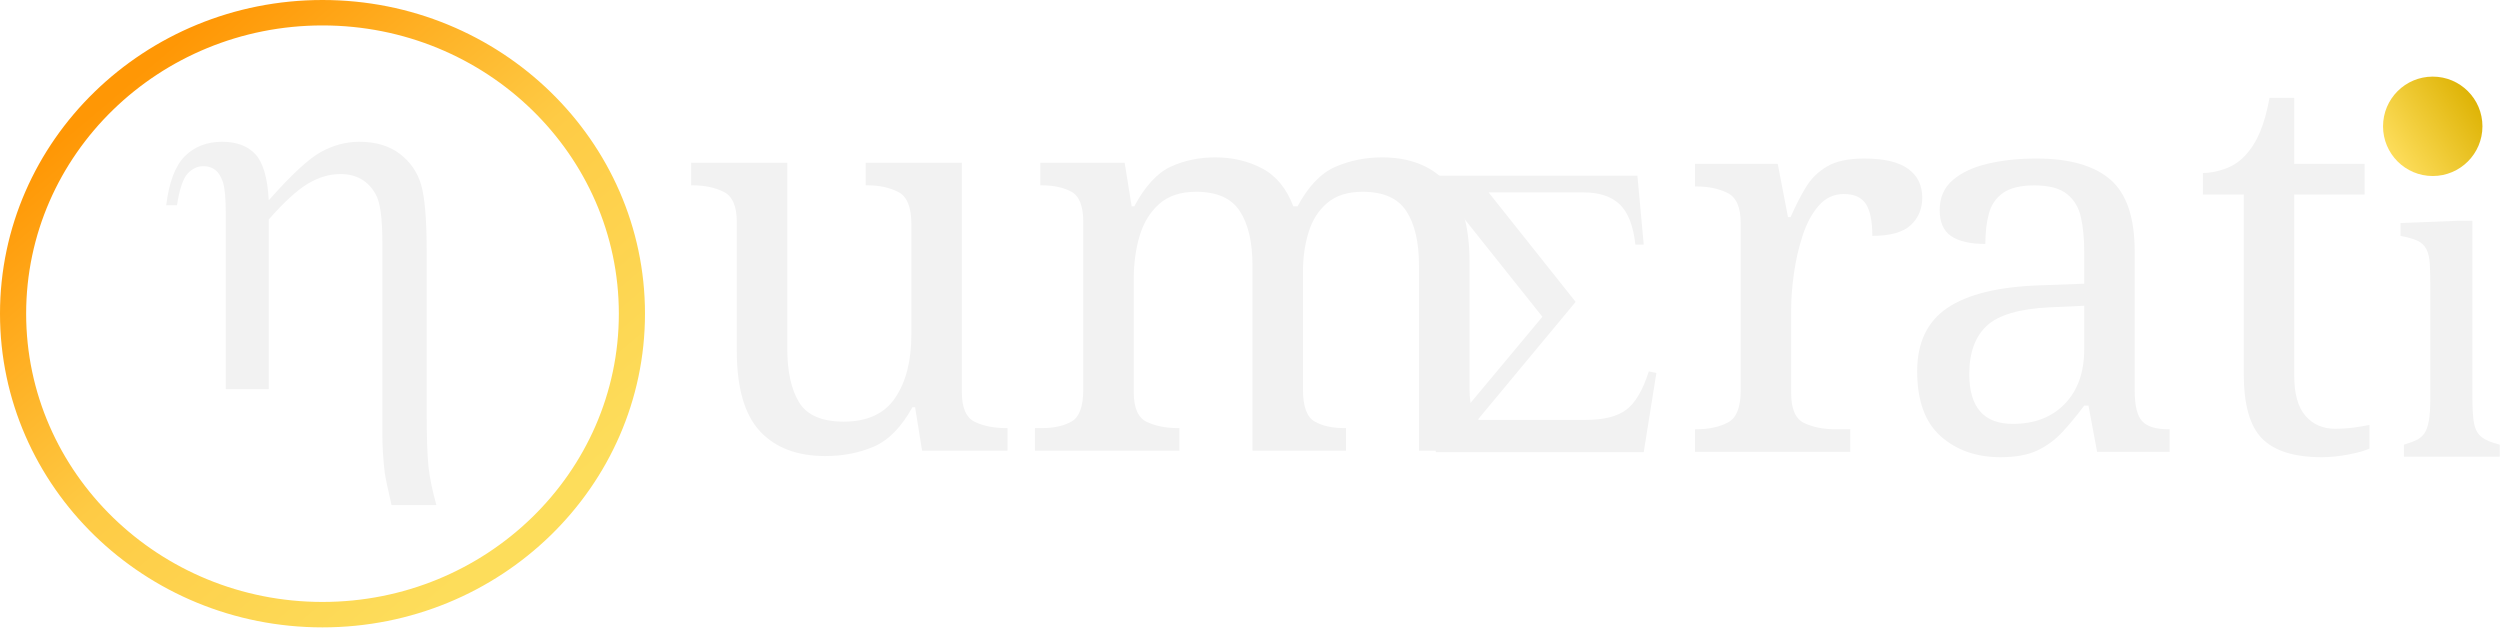
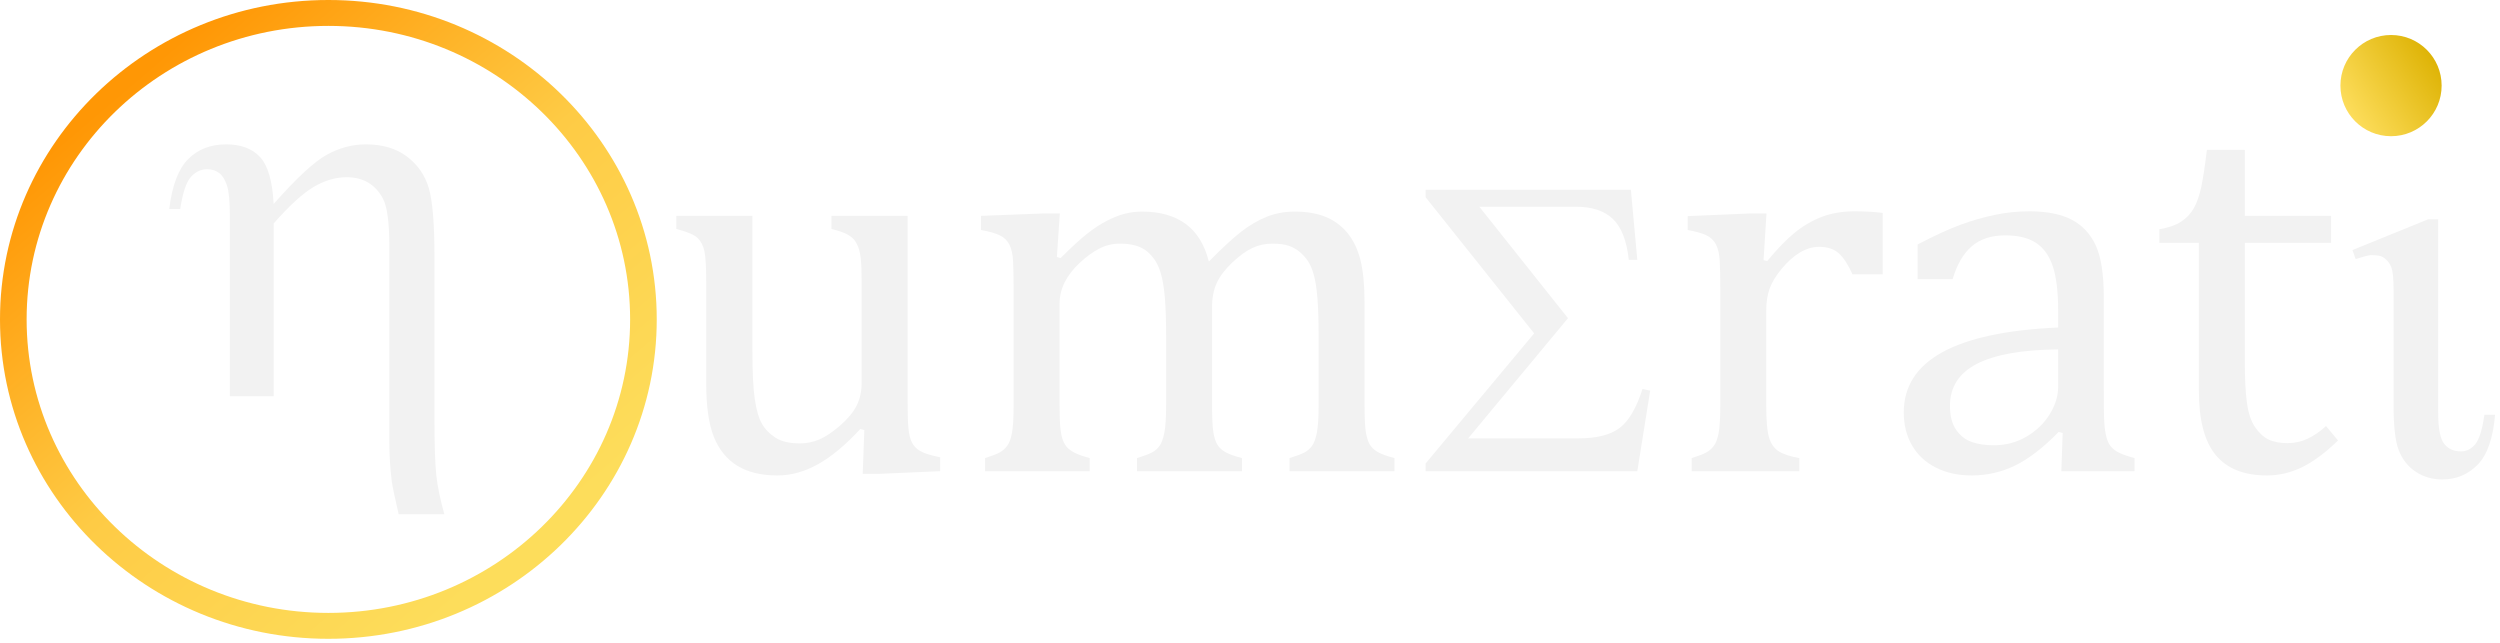
- <svg xmlns="http://www.w3.org/2000/svg" width="100%" height="100%" viewBox="0 0 503 127" version="1.1" xml:space="preserve" style="fill-rule:evenodd;clip-rule:evenodd;stroke-linejoin:round;stroke-miterlimit:1.414;">
-   <g>
-     <text x="337.476px" y="90.91px" style="font-family:'Cambria', serif;font-size:108.081px;fill:#f2f2f2;">r<tspan x="380.328px 433.102px " y="90.91px 90.91px ">at</tspan>
-     </text>
-     <circle cx="489.467" cy="25.415" r="10" style="fill:url(#_Linear1);" />
-     <path id="i-no-dot" d="M483.674,89.466c1.278,-0.393 2.188,-0.737 2.728,-1.032c0.541,-0.295 1,-0.705 1.377,-1.229c0.377,-0.525 0.672,-1.328 0.885,-2.41c0.213,-1.081 0.32,-2.77 0.32,-5.064l0,-21.438c0,-2.098 -0.033,-3.786 -0.099,-5.064c-0.065,-1.279 -0.295,-2.303 -0.688,-3.073c-0.393,-0.771 -0.991,-1.344 -1.795,-1.721c-0.803,-0.377 -1.942,-0.697 -3.417,-0.959l0,-2.606l11.457,-0.443l2.999,0l0,35.156c0,2.819 0.131,4.778 0.393,5.876c0.263,1.098 0.762,1.934 1.5,2.508c0.737,0.573 1.942,1.073 3.614,1.499l0,2.41l-19.274,0l0,-2.41Z" style="fill:#f2f2f2;fill-rule:nonzero;" />
-     <path d="M330.718,90.967l-41.836,0l0,-1.518l21.451,-25.716l-21.451,-26.907l0,-1.476l40.565,0l1.271,13.863l-1.682,0c-0.41,-3.773 -1.456,-6.467 -3.137,-8.08c-1.682,-1.613 -4.109,-2.42 -7.281,-2.42l-19.113,0l17.514,22.025l-19.729,23.749l21.739,0c3.636,0 6.364,-0.684 8.182,-2.051c1.819,-1.367 3.329,-3.938 4.532,-7.711l1.518,0.328l-2.543,15.914Z" style="fill:#f2f2f2;fill-rule:nonzero;" />
-     <text x="136.57px" y="90.68px" style="font-family:'Cambria', serif;font-size:108.081px;fill:#f2f2f2;">um</text>
+ <svg xmlns="http://www.w3.org/2000/svg" width="100%" height="100%" viewBox="0 0 494 127" version="1.1" xml:space="preserve" style="fill-rule:evenodd;clip-rule:evenodd;stroke-linejoin:round;stroke-miterlimit:1.414;">
+   <g id="numerati-logo-dark-bg">
+     <circle cx="472.467" cy="16.915" r="10" style="fill:url(#_Linear1);" />
+     <g id="Curves-umerati">
+       <path d="M133.637,42.654l15.041,0l0,26.861c0,4.117 0.158,7.248 0.475,9.394c0.317,2.146 0.791,3.765 1.425,4.855c0.633,1.091 1.53,2.006 2.691,2.745c1.161,0.739 2.762,1.108 4.803,1.108c1.337,0 2.621,-0.264 3.852,-0.792c1.232,-0.527 2.604,-1.451 4.117,-2.77c1.512,-1.32 2.594,-2.63 3.245,-3.932c0.651,-1.302 0.976,-2.815 0.976,-4.539l0,-19.79c0,-2.005 -0.052,-3.518 -0.158,-4.538c-0.105,-1.021 -0.281,-1.839 -0.528,-2.454c-0.246,-0.616 -0.536,-1.117 -0.87,-1.504c-0.335,-0.387 -0.81,-0.739 -1.425,-1.056c-0.616,-0.316 -1.61,-0.651 -2.982,-1.003l0,-2.585l15.041,0l0,36.044c0,2.709 0.052,4.662 0.158,5.858c0.105,1.196 0.334,2.146 0.686,2.85c0.352,0.703 0.897,1.275 1.636,1.715c0.739,0.44 2.058,0.853 3.958,1.24l0,2.744l-12.085,0.528l-3.219,0l0.316,-8.655l-0.791,-0.211c-2.921,3.167 -5.709,5.489 -8.365,6.966c-2.656,1.478 -5.321,2.217 -7.995,2.217c-3.202,0 -5.841,-0.633 -7.916,-1.9c-2.076,-1.267 -3.624,-3.158 -4.645,-5.673c-1.02,-2.516 -1.53,-6.06 -1.53,-10.634l0,-19.949c0,-2.955 -0.114,-4.987 -0.343,-6.095c-0.229,-1.108 -0.668,-1.988 -1.319,-2.639c-0.651,-0.651 -2.067,-1.258 -4.249,-1.821l0,-2.585Z" style="fill:#f2f2f2;fill-rule:nonzero;" />
+       <path d="M208.84,50.781l0.739,0.211c2.111,-2.111 3.844,-3.703 5.198,-4.776c1.355,-1.073 2.665,-1.935 3.932,-2.586c1.266,-0.651 2.454,-1.117 3.562,-1.399c1.108,-0.281 2.243,-0.422 3.404,-0.422c3.518,0 6.386,0.809 8.602,2.428c2.217,1.618 3.747,4.099 4.592,7.441c2.638,-2.674 4.776,-4.644 6.412,-5.911c1.636,-1.266 3.307,-2.243 5.013,-2.929c1.706,-0.686 3.545,-1.029 5.515,-1.029c2.357,0 4.389,0.343 6.095,1.029c1.707,0.686 3.149,1.742 4.328,3.167c1.178,1.425 2.04,3.21 2.586,5.356c0.545,2.146 0.818,5.031 0.818,8.655l0,19.896c0,2.674 0.088,4.521 0.264,5.541c0.176,1.02 0.431,1.812 0.765,2.375c0.334,0.563 0.835,1.047 1.504,1.451c0.668,0.405 1.794,0.818 3.377,1.241l0,2.585l-20.74,0l0,-2.585c1.372,-0.423 2.358,-0.792 2.956,-1.109c0.598,-0.316 1.099,-0.756 1.504,-1.319c0.404,-0.563 0.721,-1.434 0.95,-2.612c0.228,-1.179 0.343,-2.965 0.343,-5.357l0,-13.827c0,-2.99 -0.08,-5.462 -0.238,-7.414c-0.158,-1.953 -0.404,-3.51 -0.739,-4.671c-0.334,-1.161 -0.739,-2.076 -1.213,-2.744c-0.475,-0.669 -1.012,-1.249 -1.61,-1.742c-0.598,-0.492 -1.302,-0.879 -2.111,-1.161c-0.809,-0.281 -1.882,-0.422 -3.219,-0.422c-1.408,0 -2.718,0.281 -3.932,0.844c-1.214,0.563 -2.533,1.513 -3.958,2.85c-1.425,1.337 -2.454,2.683 -3.087,4.037c-0.634,1.355 -0.95,2.947 -0.95,4.776l0,19.263c0,2.674 0.088,4.521 0.264,5.541c0.176,1.02 0.431,1.812 0.765,2.375c0.334,0.563 0.836,1.047 1.504,1.451c0.668,0.405 1.794,0.818 3.378,1.241l0,2.585l-20.741,0l0,-2.585c1.372,-0.423 2.358,-0.792 2.956,-1.109c0.598,-0.316 1.099,-0.756 1.504,-1.319c0.404,-0.563 0.721,-1.434 0.95,-2.612c0.228,-1.179 0.343,-2.965 0.343,-5.357l0,-13.827c0,-3.131 -0.088,-5.682 -0.264,-7.652c-0.176,-1.97 -0.449,-3.553 -0.818,-4.75c-0.37,-1.196 -0.845,-2.163 -1.425,-2.902c-0.581,-0.739 -1.17,-1.302 -1.768,-1.689c-0.598,-0.387 -1.302,-0.677 -2.111,-0.871c-0.809,-0.193 -1.724,-0.29 -2.744,-0.29c-1.443,0 -2.797,0.325 -4.064,0.976c-1.266,0.651 -2.559,1.592 -3.879,2.824c-1.319,1.231 -2.313,2.515 -2.981,3.852c-0.669,1.337 -1.003,2.78 -1.003,4.328l0,19.79c0,2.005 0.053,3.536 0.158,4.591c0.106,1.056 0.273,1.883 0.502,2.481c0.228,0.598 0.519,1.082 0.87,1.451c0.352,0.369 0.854,0.721 1.504,1.055c0.651,0.335 1.628,0.678 2.929,1.03l0,2.585l-20.687,0l0,-2.585c1.337,-0.423 2.296,-0.792 2.876,-1.109c0.581,-0.316 1.082,-0.756 1.504,-1.319c0.422,-0.563 0.739,-1.425 0.95,-2.586c0.211,-1.161 0.317,-2.973 0.317,-5.436l0,-23.009c0,-2.252 -0.035,-4.064 -0.106,-5.436c-0.07,-1.372 -0.316,-2.471 -0.739,-3.298c-0.422,-0.827 -1.064,-1.443 -1.926,-1.847c-0.862,-0.405 -2.084,-0.748 -3.668,-1.029l0,-2.797l12.349,-0.475l3.22,0l-0.581,8.602Z" style="fill:#f2f2f2;fill-rule:nonzero;" />
+       <path d="M323.532,93.105l-41.836,0l0,-1.517l21.451,-25.717l-21.451,-26.906l0,-1.477l40.564,0l1.272,13.864l-1.682,0c-0.41,-3.774 -1.456,-6.467 -3.138,-8.081c-1.681,-1.613 -4.108,-2.419 -7.28,-2.419l-19.113,0l17.514,22.025l-19.729,23.748l21.738,0c3.637,0 6.365,-0.684 8.183,-2.051c1.818,-1.367 3.329,-3.937 4.532,-7.711l1.518,0.328l-2.543,15.914Z" style="fill:#f2f2f2;fill-rule:nonzero;" />
+       <path d="M348.478,51.414l0.739,0.158c1.935,-2.357 3.729,-4.213 5.383,-5.567c1.653,-1.355 3.439,-2.402 5.356,-3.14c1.918,-0.739 4.09,-1.109 6.518,-1.109c2.04,0 3.887,0.106 5.541,0.317l0,12.138l-5.963,0c-0.845,-1.9 -1.742,-3.281 -2.692,-4.143c-0.95,-0.862 -2.252,-1.293 -3.905,-1.293c-1.267,0 -2.524,0.37 -3.773,1.109c-1.249,0.738 -2.454,1.811 -3.615,3.219c-1.162,1.407 -1.962,2.726 -2.402,3.958c-0.439,1.231 -0.659,2.691 -0.659,4.38l0,18.471c0,3.202 0.193,5.409 0.58,6.623c0.387,1.214 1.029,2.102 1.926,2.665c0.898,0.563 2.243,1.003 4.038,1.32l0,2.585l-21.268,0l0,-2.585c1.337,-0.423 2.295,-0.792 2.876,-1.109c0.58,-0.316 1.082,-0.756 1.504,-1.319c0.422,-0.563 0.739,-1.425 0.95,-2.586c0.211,-1.161 0.317,-2.973 0.317,-5.436l0,-23.009c0,-2.252 -0.036,-4.064 -0.106,-5.436c-0.07,-1.372 -0.317,-2.471 -0.739,-3.298c-0.422,-0.827 -1.064,-1.443 -1.926,-1.847c-0.862,-0.405 -2.085,-0.748 -3.668,-1.029l0,-2.745l12.349,-0.527l3.219,0l-0.58,9.235Z" style="fill:#f2f2f2;fill-rule:nonzero;" />
+       <path d="M407.585,85.559l-0.792,-0.211c-3.061,3.131 -5.937,5.347 -8.628,6.649c-2.692,1.302 -5.551,1.953 -8.576,1.953c-2.674,0 -5.031,-0.519 -7.072,-1.557c-2.041,-1.038 -3.606,-2.498 -4.697,-4.38c-1.09,-1.883 -1.636,-4.055 -1.636,-6.518c0,-5.137 2.542,-9.103 7.626,-11.9c5.084,-2.797 12.71,-4.425 22.878,-4.882l0,-3.43c0,-3.659 -0.352,-6.544 -1.056,-8.655c-0.704,-2.111 -1.812,-3.659 -3.325,-4.644c-1.513,-0.985 -3.536,-1.478 -6.069,-1.478c-2.744,0 -4.952,0.721 -6.623,2.164c-1.671,1.442 -2.929,3.606 -3.773,6.491l-6.914,0l0,-6.861c3.378,-1.759 6.193,-3.052 8.444,-3.879c2.252,-0.826 4.504,-1.477 6.755,-1.952c2.252,-0.475 4.539,-0.713 6.861,-0.713c3.483,0 6.28,0.555 8.391,1.663c2.111,1.108 3.694,2.806 4.75,5.092c1.055,2.287 1.583,5.735 1.583,10.344l0,18.365c0,2.604 0.017,4.442 0.053,5.515c0.035,1.073 0.14,2.067 0.316,2.982c0.176,0.915 0.44,1.645 0.792,2.19c0.352,0.546 0.871,1.012 1.557,1.399c0.686,0.387 1.803,0.791 3.351,1.214l0,2.585l-14.46,0l0.264,-7.546Zm-0.897,-16.518c-7.143,0.07 -12.49,1.02 -16.044,2.849c-3.553,1.83 -5.33,4.592 -5.33,8.286c0,2.005 0.405,3.588 1.214,4.749c0.809,1.161 1.829,1.962 3.061,2.402c1.231,0.439 2.691,0.659 4.38,0.659c2.392,0 4.565,-0.58 6.518,-1.741c1.952,-1.161 3.474,-2.639 4.565,-4.433c1.09,-1.795 1.636,-3.571 1.636,-5.33l0,-7.441Z" style="fill:#f2f2f2;fill-rule:nonzero;" />
+       <path d="M426.689,45.292c1.759,-0.281 3.184,-0.774 4.275,-1.477c1.09,-0.704 1.943,-1.61 2.559,-2.718c0.616,-1.109 1.1,-2.498 1.451,-4.169c0.352,-1.672 0.722,-4.108 1.109,-7.31l7.494,0l0,13.036l17.045,0l0,5.33l-17.045,0l0,23.484c0,3.413 0.14,6.131 0.422,8.154c0.281,2.023 0.809,3.606 1.583,4.749c0.774,1.144 1.654,1.962 2.639,2.454c0.985,0.493 2.251,0.739 3.799,0.739c1.408,0 2.727,-0.29 3.958,-0.871c1.232,-0.58 2.446,-1.416 3.642,-2.506l2.375,2.849c-2.498,2.428 -4.864,4.187 -7.098,5.278c-2.235,1.09 -4.548,1.636 -6.94,1.636c-4.539,0 -7.916,-1.346 -10.133,-4.037c-2.216,-2.692 -3.325,-6.905 -3.325,-12.64l0,-29.289l-7.81,0l0,-2.692Z" style="fill:#f2f2f2;fill-rule:nonzero;" />
+       <path d="M490.915,81.97l2.111,0c-0.387,4.609 -1.531,7.89 -3.431,9.842c-1.899,1.953 -4.239,2.929 -7.019,2.929c-1.935,0 -3.667,-0.501 -5.198,-1.504c-1.53,-1.002 -2.656,-2.418 -3.377,-4.248c-0.722,-1.829 -1.065,-4.996 -1.029,-9.499l0,-22.271c0,-2.216 -0.159,-3.712 -0.475,-4.486c-0.317,-0.774 -0.845,-1.407 -1.584,-1.899c-0.387,-0.282 -1.178,-0.423 -2.374,-0.423c-0.423,0 -1.443,0.264 -3.061,0.792l-0.634,-1.794l14.935,-6.069l2.006,0l0,38.261c0,3.061 0.396,5.092 1.187,6.095c0.792,1.003 1.891,1.504 3.299,1.504c1.09,0 2.031,-0.466 2.823,-1.398c0.792,-0.933 1.399,-2.877 1.821,-5.832Z" style="fill:#f2f2f2;fill-rule:nonzero;" />
+     </g>
    <path d="M64.886,0c35.811,0 64.886,28.281 64.886,63.114c0,34.834 -29.075,63.114 -64.886,63.114c-35.812,0 -64.886,-28.28 -64.886,-63.114c0,-34.833 29.074,-63.114 64.886,-63.114Zm0,5.117c32.908,0 59.625,25.988 59.625,57.997c0,32.01 -26.717,57.997 -59.625,57.997c-32.908,0 -59.625,-25.987 -59.625,-57.997c0,-32.009 26.717,-57.997 59.625,-57.997Z" style="fill:url(#_Linear2);" />
    <path d="M45.424,78.293l0,-35.359c0,-3.061 -0.193,-5.163 -0.58,-6.306c-0.387,-1.144 -0.906,-1.962 -1.557,-2.454c-0.651,-0.493 -1.434,-0.739 -2.349,-0.739c-1.231,0 -2.304,0.51 -3.219,1.53c-0.914,1.02 -1.618,3.131 -2.111,6.333l-2.163,0c0.563,-4.644 1.811,-7.934 3.747,-9.869c1.935,-1.935 4.433,-2.902 7.493,-2.902c2.921,0 5.155,0.835 6.703,2.506c1.548,1.672 2.445,4.759 2.691,9.262c4.539,-5.136 8.048,-8.382 10.529,-9.736c2.48,-1.355 5.04,-2.032 7.678,-2.032c3.307,0 6.025,0.809 8.154,2.427c2.128,1.619 3.562,3.703 4.301,6.254c0.739,2.551 1.108,7.028 1.108,13.431l0,32.034c0,5.312 0.123,9.077 0.37,11.293c0.246,2.217 0.774,4.768 1.583,7.653l-9.025,0c-0.774,-3.343 -1.231,-5.524 -1.372,-6.544c-0.316,-2.709 -0.475,-5.278 -0.475,-7.705l0,-38.684c0,-4.82 -0.439,-8.004 -1.319,-9.552c-1.513,-2.744 -3.888,-4.116 -7.125,-4.116c-2.181,0 -4.353,0.642 -6.517,1.926c-2.164,1.284 -4.794,3.686 -7.89,7.204l0,34.145l-8.655,0Z" style="fill:#f2f2f2;fill-rule:nonzero;" />
  </g>
  <defs>
-     <linearGradient id="_Linear1" x1="0" y1="0" x2="1" y2="0" gradientUnits="userSpaceOnUse" gradientTransform="matrix(17.347,-11.4171,11.4171,17.347,481.054,30.8914)">
+     <linearGradient id="_Linear1" x1="0" y1="0" x2="1" y2="0" gradientUnits="userSpaceOnUse" gradientTransform="matrix(17.347,-11.4171,11.4171,17.347,464.054,22.3914)">
      <stop offset="0" style="stop-color:#fddd5b;stop-opacity:1" />
      <stop offset="1" style="stop-color:#ddb203;stop-opacity:1" />
    </linearGradient>
    <linearGradient id="_Linear2" x1="0" y1="0" x2="1" y2="0" gradientUnits="userSpaceOnUse" gradientTransform="matrix(77.9515,91.2387,-91.2387,77.9515,28.4602,14.244)">
      <stop offset="0" style="stop-color:#ff9705;stop-opacity:1" />
      <stop offset="0.51" style="stop-color:#fecb45;stop-opacity:1" />
      <stop offset="1" style="stop-color:#fddd5b;stop-opacity:1" />
    </linearGradient>
  </defs>
</svg>
